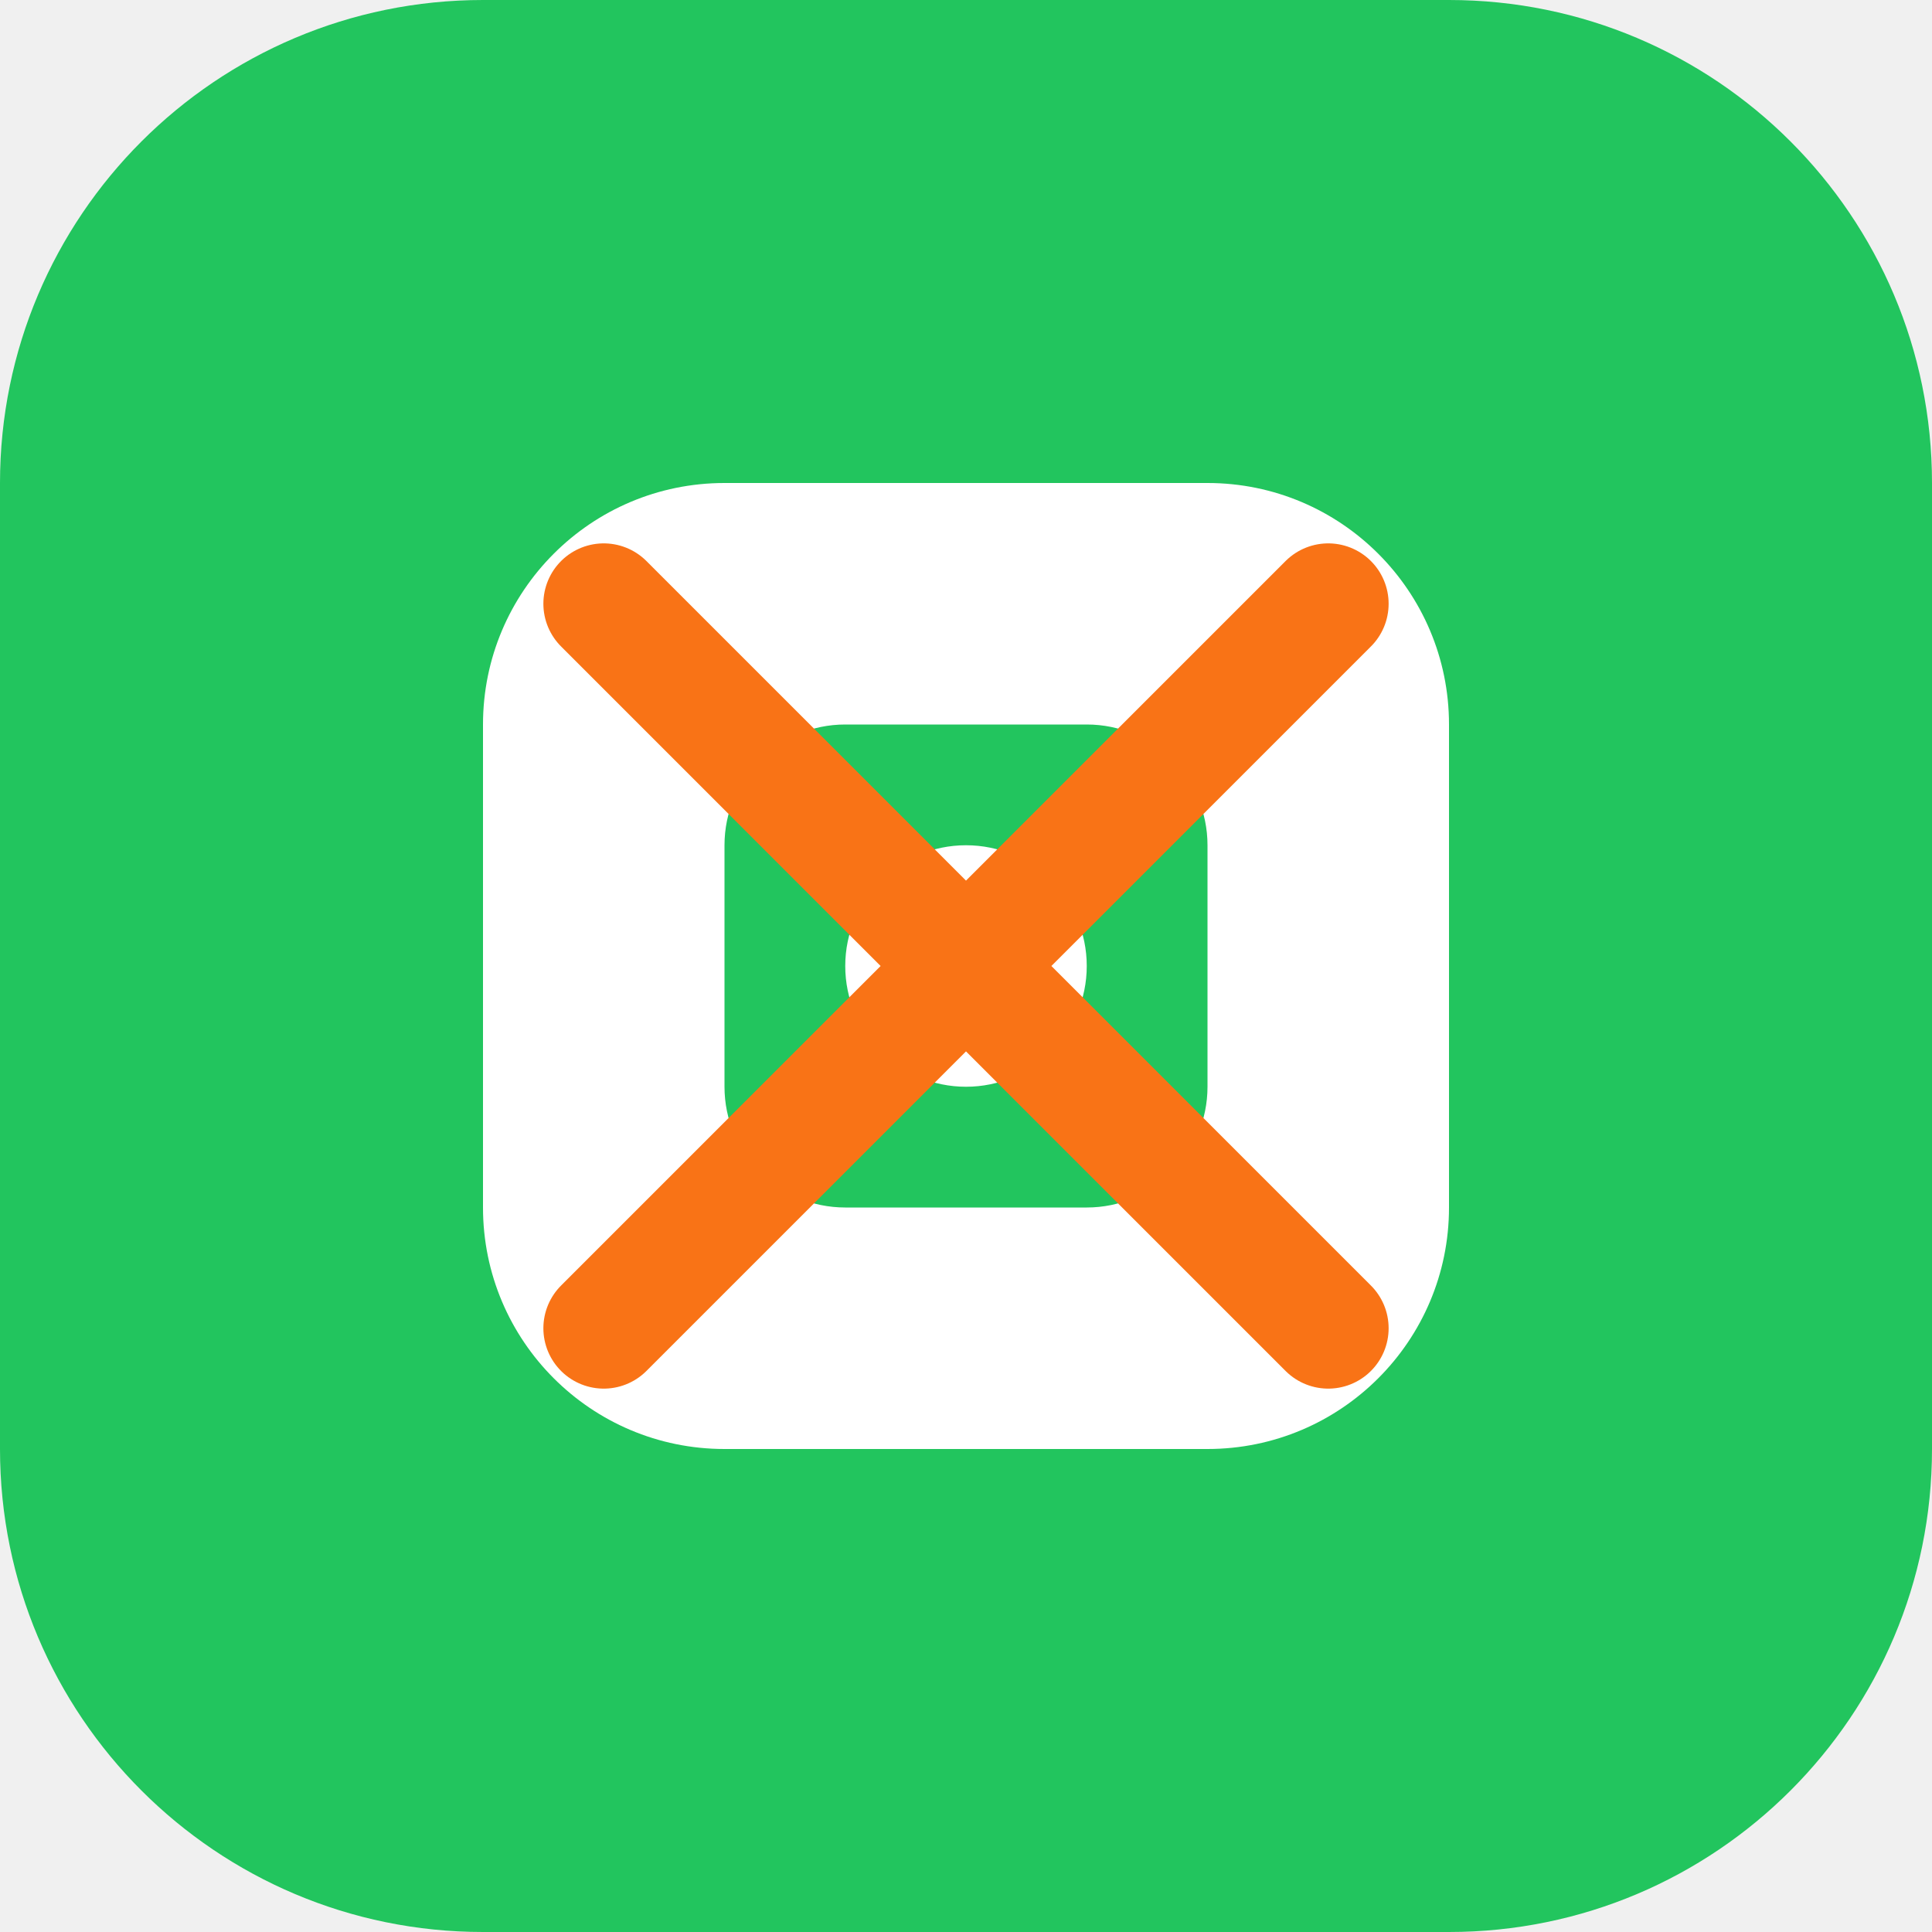
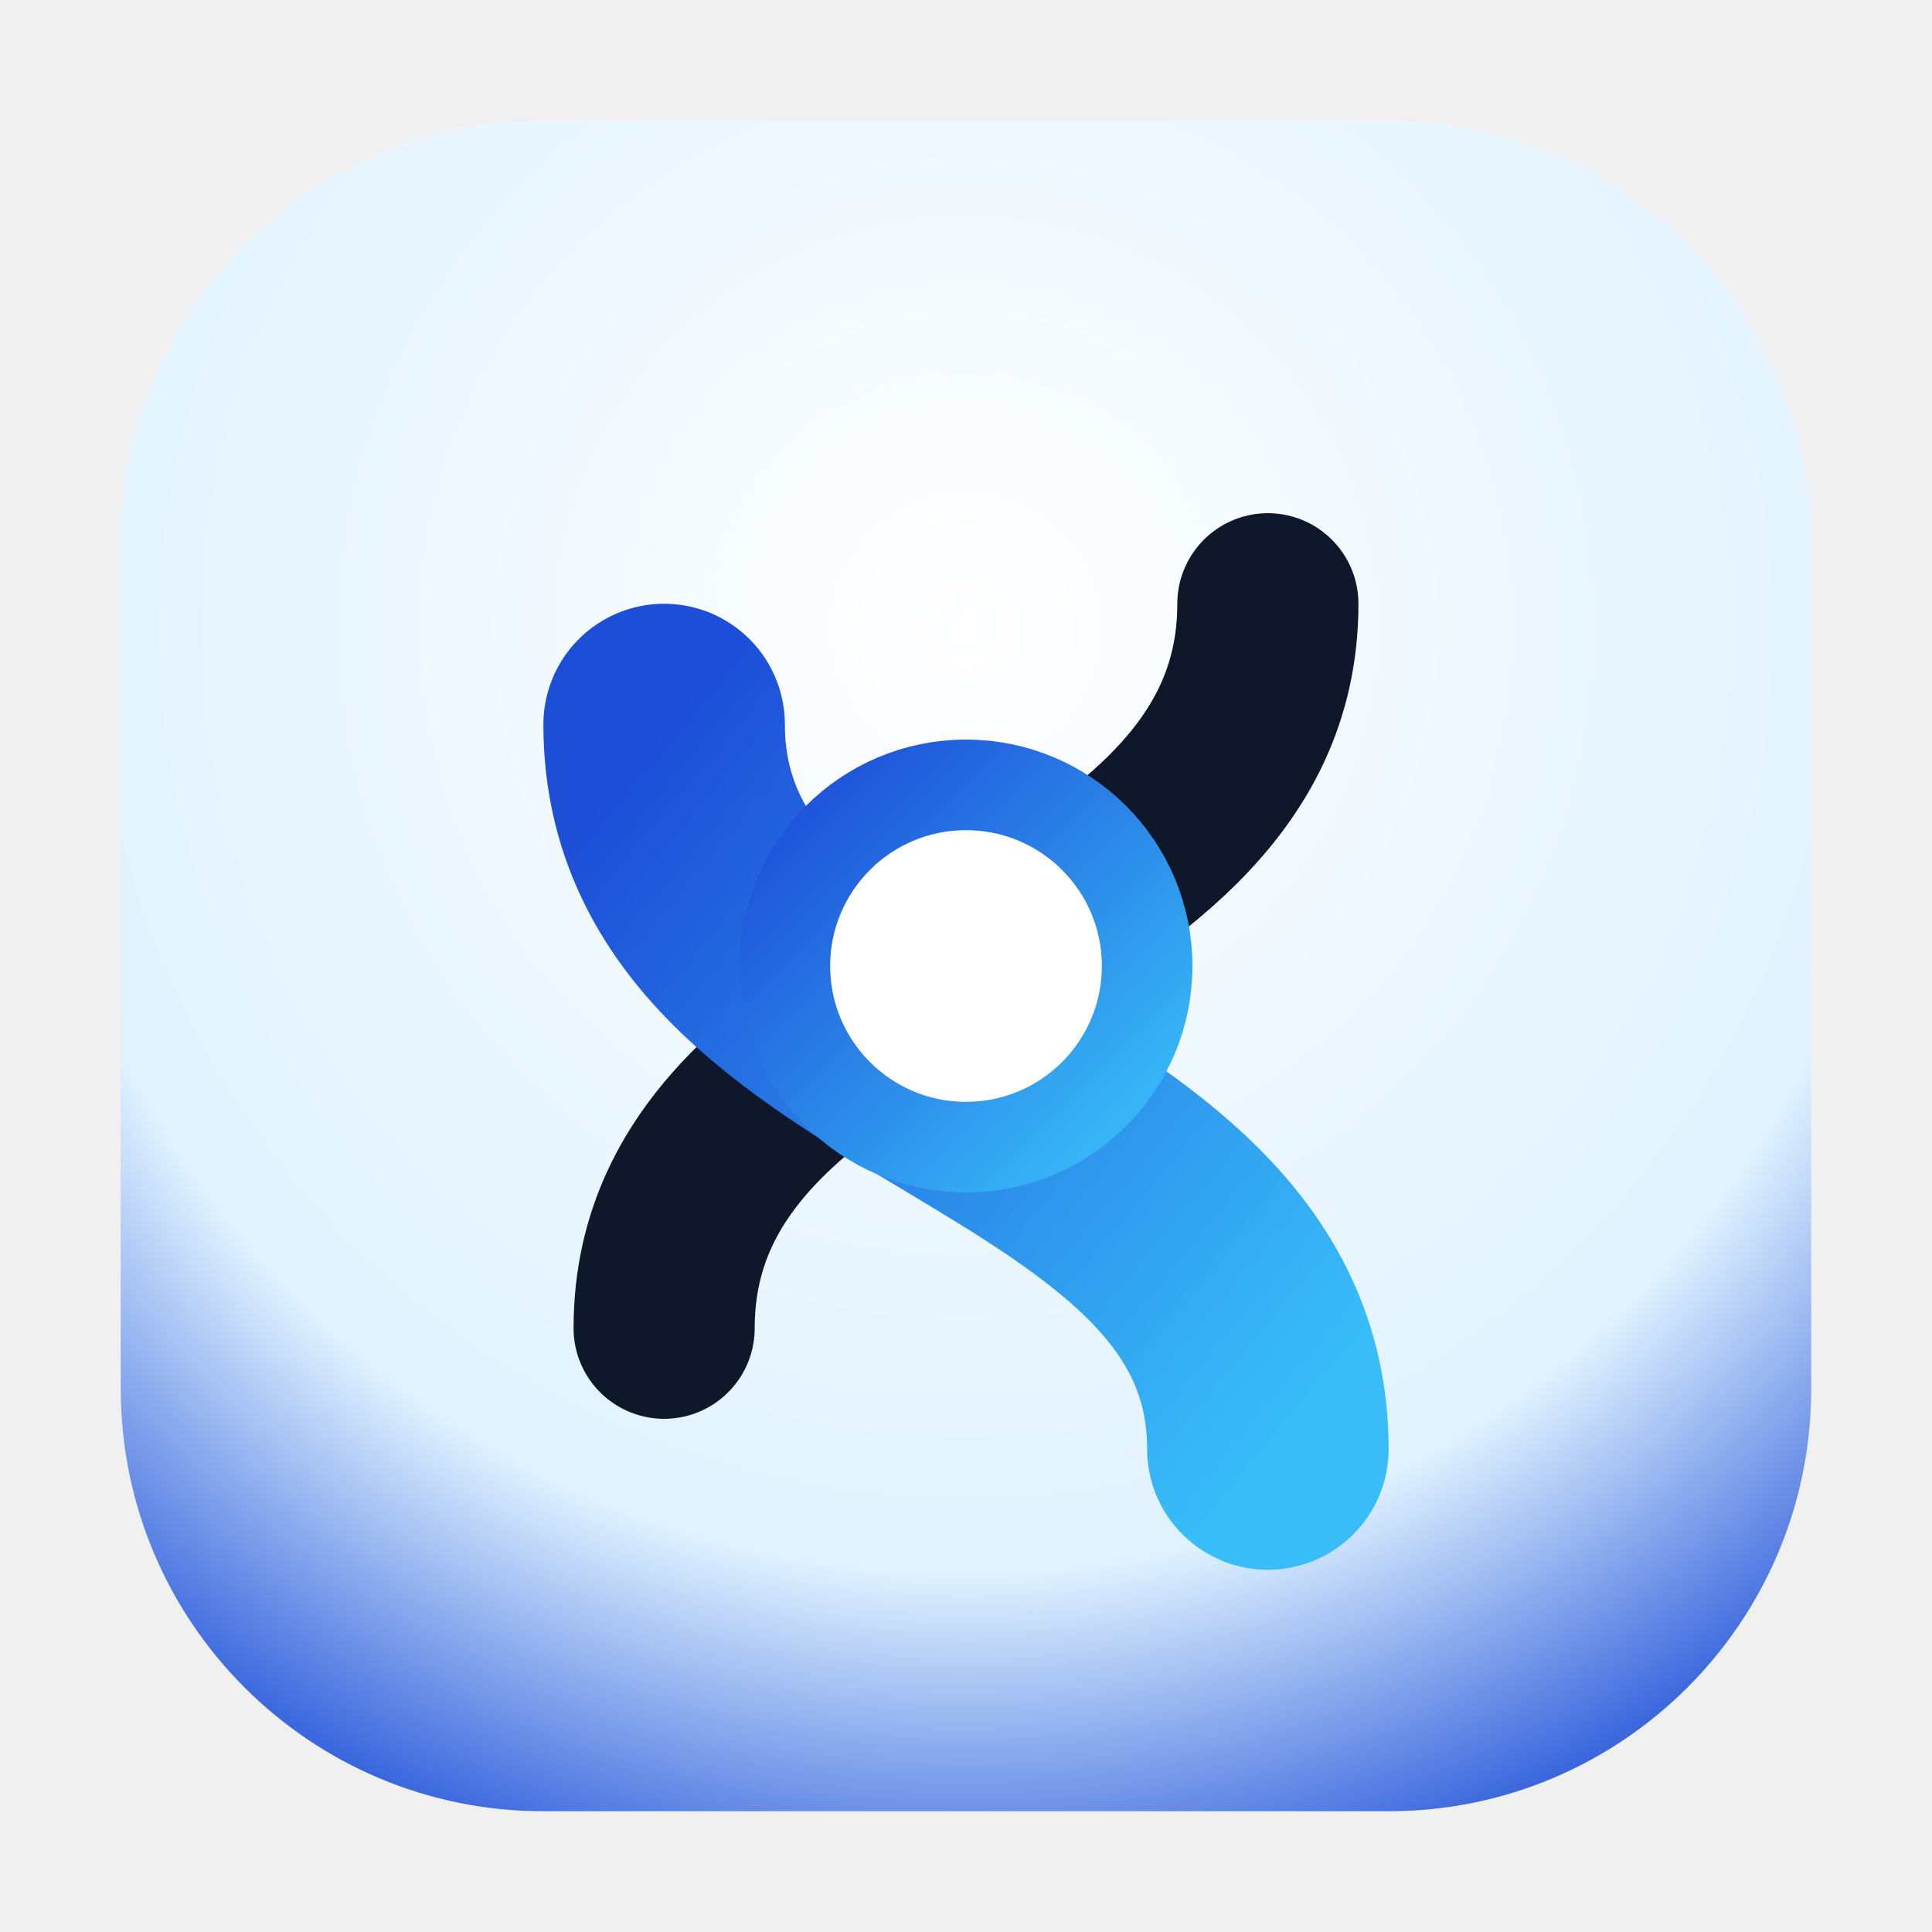
- <svg xmlns="http://www.w3.org/2000/svg" width="32" height="32" viewBox="0 0 32 32" fill="none">
-   <rect width="32" height="32" rx="8" fill="#22C55E" />
-   <path d="M8 12C8 9.791 9.791 8 12 8H20C22.209 8 24 9.791 24 12V20C24 22.209 22.209 24 20 24H12C9.791 24 8 22.209 8 20V12Z" fill="white" />
-   <path d="M12 14C12 12.895 12.895 12 14 12H18C19.105 12 20 12.895 20 14V18C20 19.105 19.105 20 18 20H14C12.895 20 12 19.105 12 18V14Z" fill="#22C55E" />
-   <circle cx="16" cy="16" r="2" fill="white" />
-   <path d="M10 10L22 22M22 10L10 22" stroke="#F97316" stroke-width="2" stroke-linecap="round" />
+ <svg xmlns="http://www.w3.org/2000/svg" width="64" height="64" viewBox="0 0 64 64" fill="none">
+   <defs>
+     <radialGradient id="favGlow" cx="0.5" cy="0.3" r="0.8">
+       <stop offset="0%" stop-color="#ffffff" />
+       <stop offset="70%" stop-color="#e0f2ff" />
+       <stop offset="100%" stop-color="#1d4ed8" />
+     </radialGradient>
+     <linearGradient id="favLine" x1="0" y1="0" x2="1" y2="1">
+       <stop offset="0%" stop-color="#1d4ed8" />
+       <stop offset="100%" stop-color="#38bdf8" />
+     </linearGradient>
+   </defs>
+   <rect x="4" y="4" width="56" height="56" rx="14" fill="url(#favGlow)" />
+   <path d="M22 44C22 32 42 32 42 20" stroke="#0f172a" stroke-width="6" stroke-linecap="round" stroke-linejoin="round" />
+   <path d="M42 48C42 36 22 36 22 24" stroke="url(#favLine)" stroke-width="8" stroke-linecap="round" stroke-linejoin="round" />
+   <circle cx="32" cy="32" r="6" fill="white" stroke="url(#favLine)" stroke-width="3" />
</svg>
